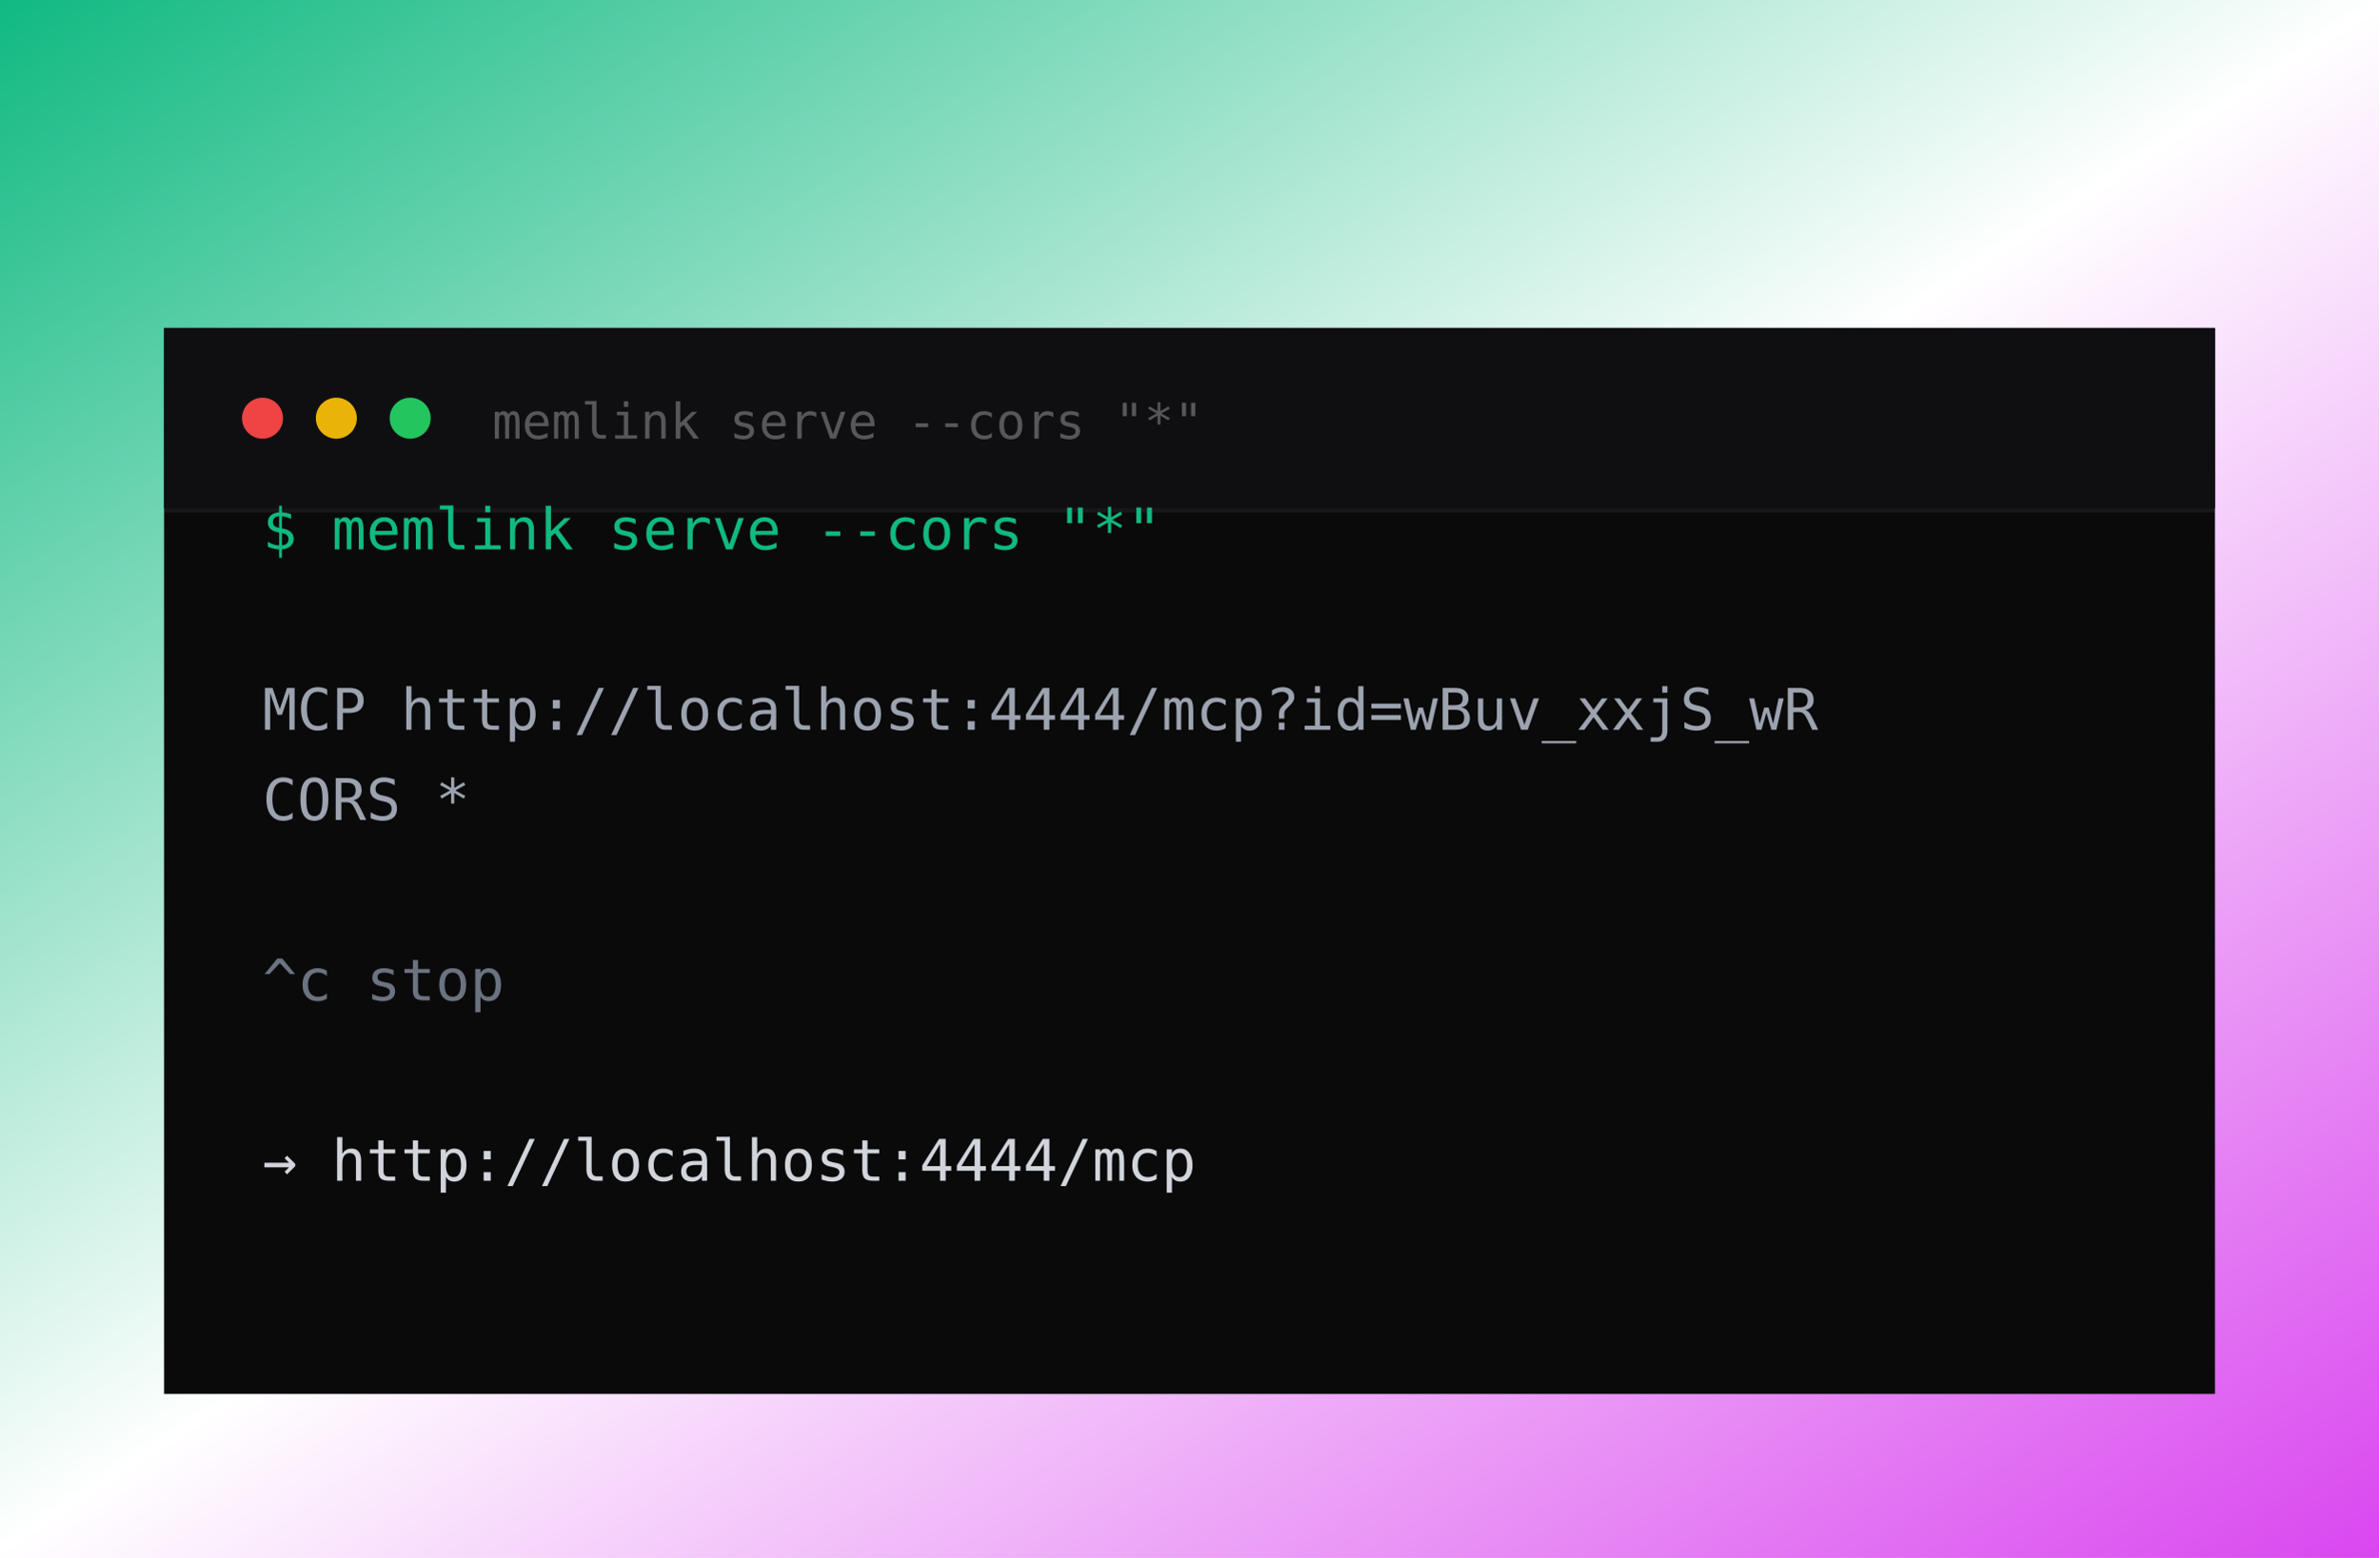
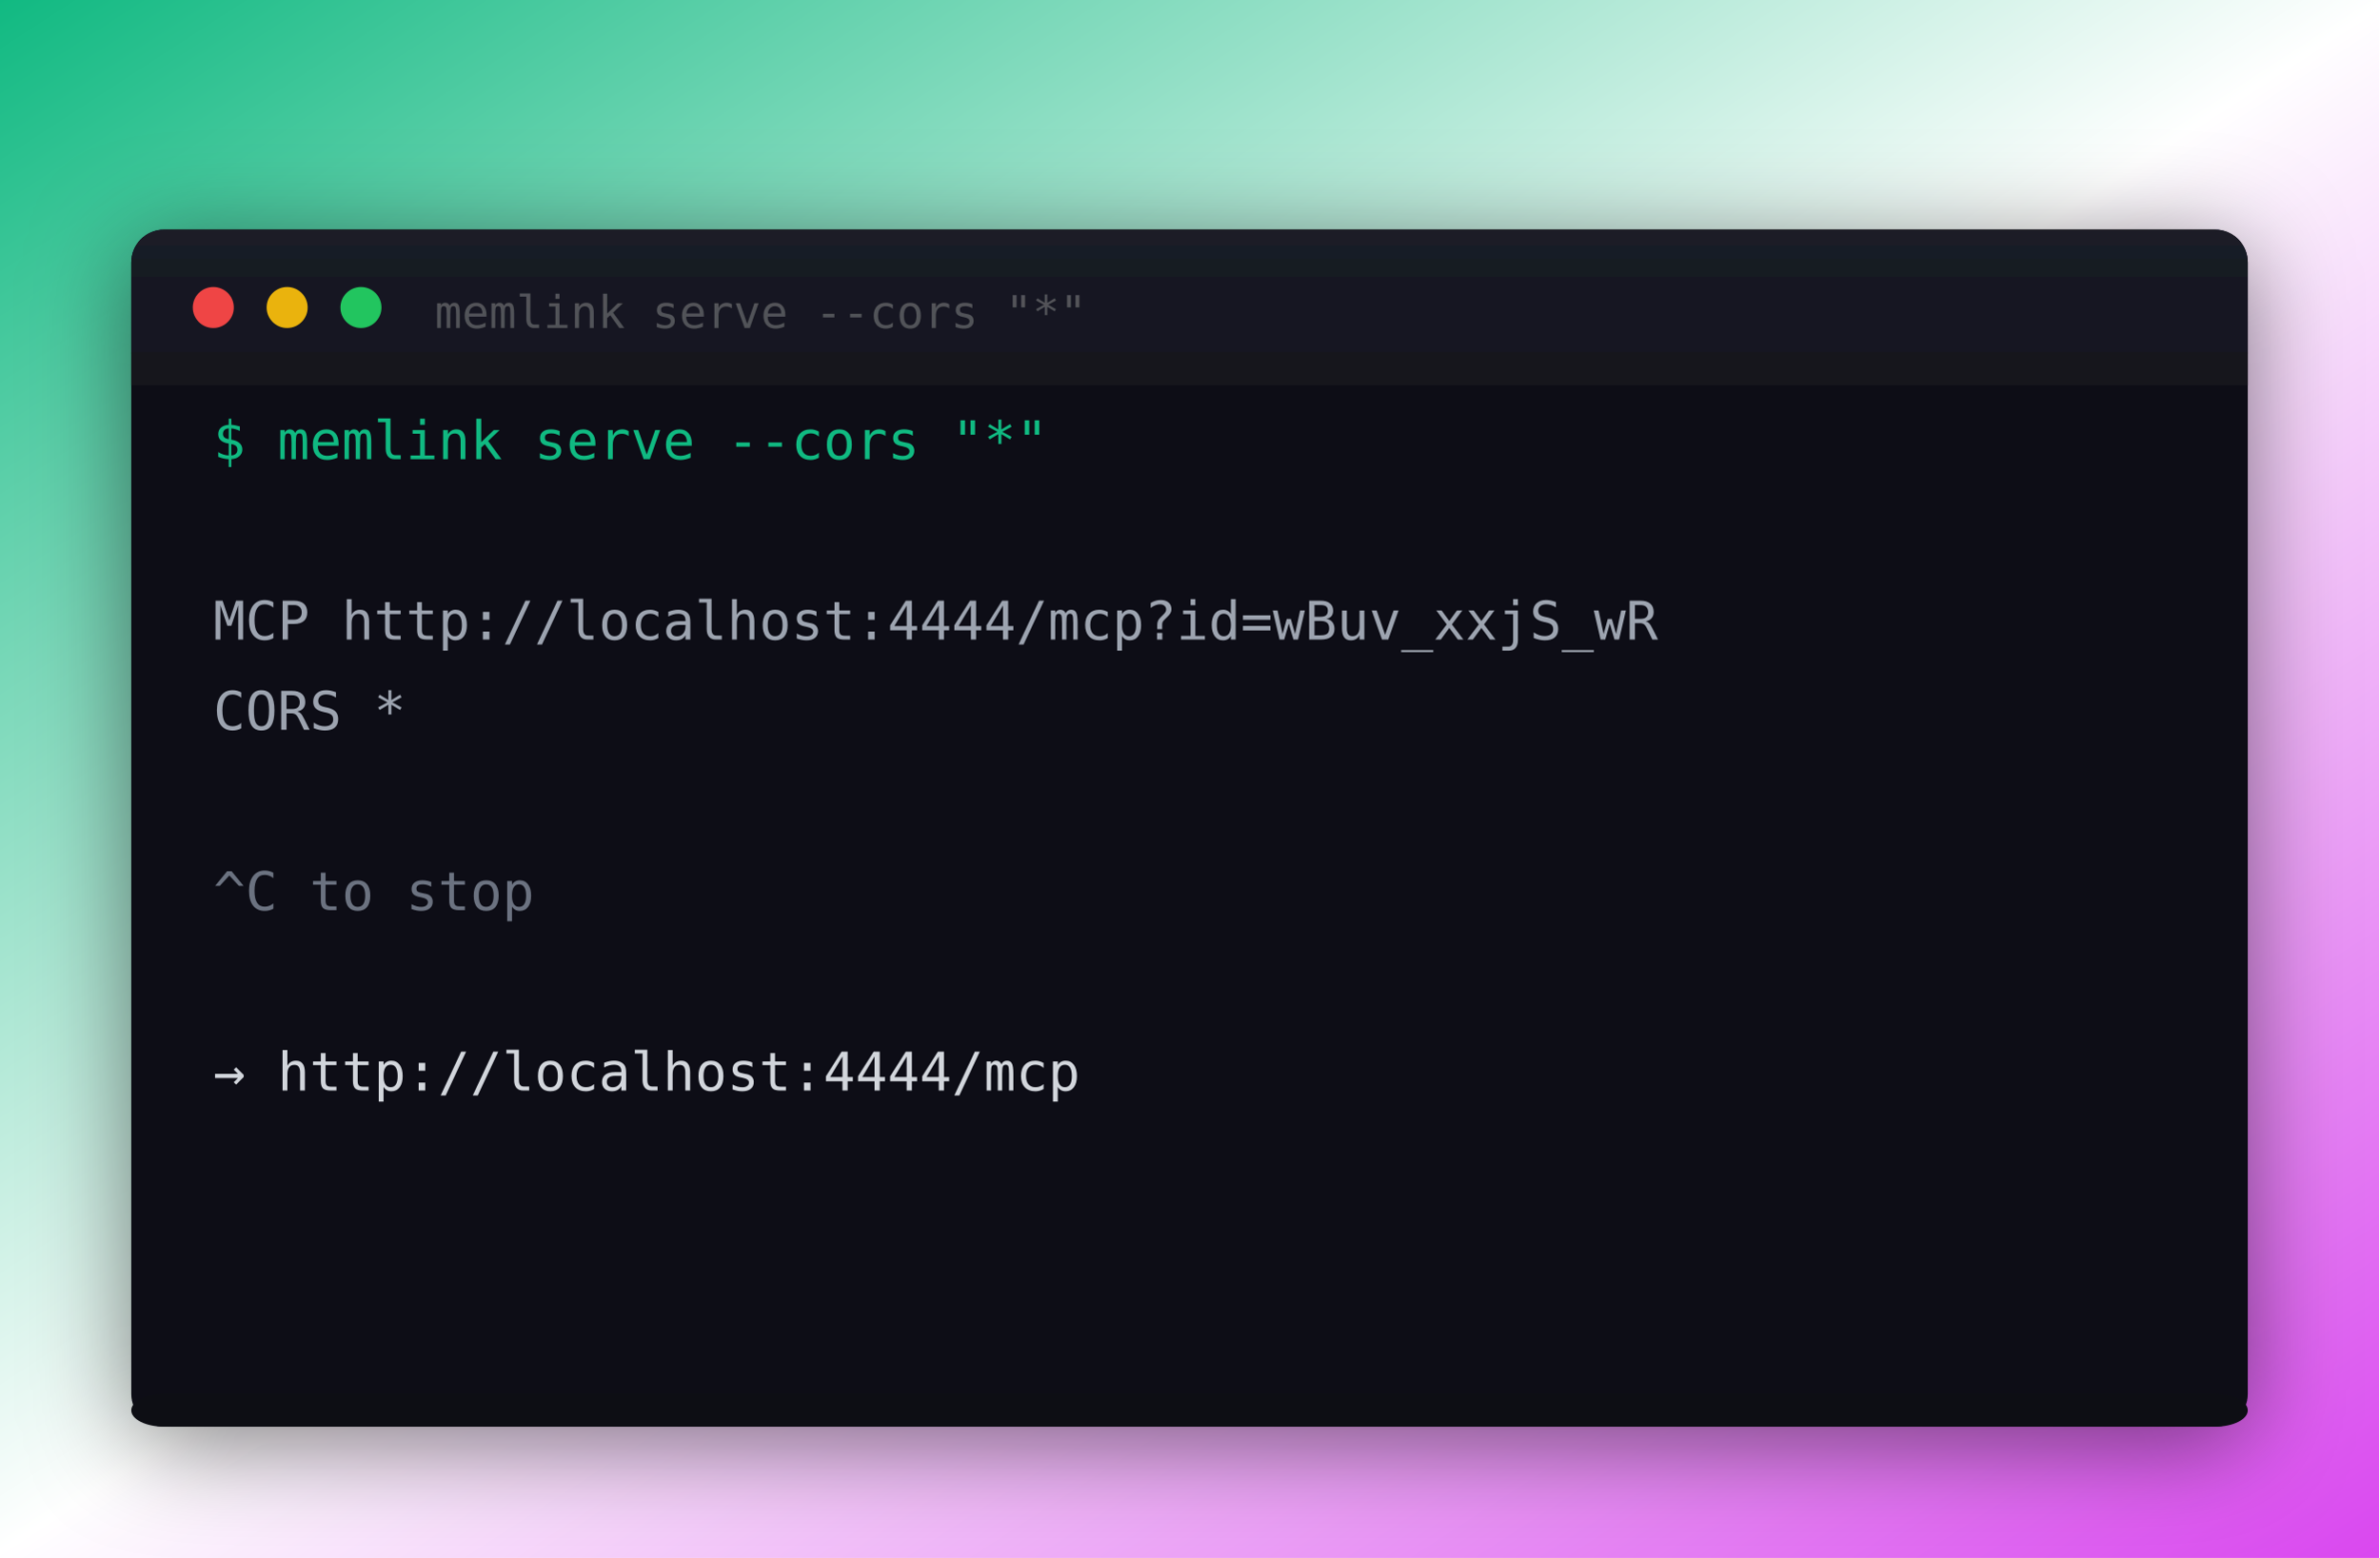
<svg xmlns="http://www.w3.org/2000/svg" width="580" height="380" viewBox="0 0 580 380">
  <defs>
+     <filter id="shadow" x="-10%" y="-10%" width="130%" height="130%">
+       <feDropShadow dx="0" dy="4" stdDeviation="12" flood-color="#000000" flood-opacity="0.5" />
+     </filter>
+     <linearGradient id="titlebar" x1="0%" y1="0%" x2="0%" y2="100%">
+       <stop offset="0%" stop-color="#1a1b26" />
+       <stop offset="100%" stop-color="#15161e" />
+     </linearGradient>
    <linearGradient id="bg" x1="0%" y1="0%" x2="100%" y2="100%">
      <stop offset="0%" stop-color="#10B981" />
      <stop offset="50%" stop-color="#FFFFFF" />
      <stop offset="100%" stop-color="#D946EF" />
    </linearGradient>
  </defs>
-   <rect width="580" height="380" fill="url(#bg)" />
-   <rect x="40" y="80" width="500" height="260" fill="#0A0A0B" />
-   <rect x="40" y="80" width="500" height="44" fill="#0F0F12" />
-   <rect x="40" y="124" width="500" height="1" fill="rgba(255,255,255,0.06)" />
-   <circle cx="64" cy="102" r="5" fill="#EF4444" />
-   <circle cx="82" cy="102" r="5" fill="#EAB308" />
-   <circle cx="100" cy="102" r="5" fill="#22C55E" />
-   <text x="120" y="107" font-family="'SF Mono','Cascadia Code',monospace" font-size="12" fill="rgba(255,255,255,0.3)">memlink serve --cors "*"</text>
+   <rect width="580" height="380" fill="url(#bg)" rx="0" />
+   <g filter="url(#shadow)">
+     <rect x="32" y="56" width="516" height="292" rx="8" fill="#0D0E14" />
+     <rect x="32" y="56" width="516" height="38" rx="8" fill="url(#titlebar)" />
+     <rect x="32" y="86" width="516" height="8" fill="#15161e" />
+     <circle cx="52" cy="75" r="5" fill="#EF4444" />
+     <circle cx="70" cy="75" r="5" fill="#EAB308" />
+     <circle cx="88" cy="75" r="5" fill="#22C55E" />
+     <text x="106" y="80" font-family="'SF Mono','Cascadia Code',monospace" font-size="11" fill="rgba(255,255,255,0.25)">memlink serve --cors "*"</text>
+   </g>
  <g>
-     <text x="64" y="134" font-family="'SF Mono','Cascadia Code',monospace" font-size="14" fill="#10B981">$ memlink serve --cors "*"</text>
-     <text x="64" y="156" font-family="'SF Mono','Cascadia Code',monospace" font-size="14" fill="transparent" />
-     <text x="64" y="178" font-family="'SF Mono','Cascadia Code',monospace" font-size="14" fill="#9CA3AF">  MCP     http://localhost:4444/mcp?id=wBuv_xxjS_wR</text>
-     <text x="64" y="200" font-family="'SF Mono','Cascadia Code',monospace" font-size="14" fill="#9CA3AF">  CORS   *</text>
-     <text x="64" y="222" font-family="'SF Mono','Cascadia Code',monospace" font-size="14" fill="transparent" />
-     <text x="64" y="244" font-family="'SF Mono','Cascadia Code',monospace" font-size="14" fill="#6B7280">  ^c stop</text>
-     <text x="64" y="266" font-family="'SF Mono','Cascadia Code',monospace" font-size="14" fill="transparent" />
-     <text x="64" y="288" font-family="'SF Mono','Cascadia Code',monospace" font-size="14" fill="#D1D5DB">→ http://localhost:4444/mcp</text>
-     <text x="64" y="310" font-family="'SF Mono','Cascadia Code',monospace" font-size="14" fill="transparent" />
+     <text x="52" y="112" font-family="'SF Mono','Cascadia Code','JetBrains Mono',monospace" font-size="13" fill="#10B981">$ memlink serve --cors "*"</text>
+     <text x="52" y="134" font-family="'SF Mono','Cascadia Code','JetBrains Mono',monospace" font-size="13" fill="transparent" />
+     <text x="52" y="156" font-family="'SF Mono','Cascadia Code','JetBrains Mono',monospace" font-size="13" fill="#9CA3AF">  MCP     http://localhost:4444/mcp?id=wBuv_xxjS_wR</text>
+     <text x="52" y="178" font-family="'SF Mono','Cascadia Code','JetBrains Mono',monospace" font-size="13" fill="#9CA3AF">  CORS    *                                </text>
+     <text x="52" y="200" font-family="'SF Mono','Cascadia Code','JetBrains Mono',monospace" font-size="13" fill="transparent" />
+     <text x="52" y="222" font-family="'SF Mono','Cascadia Code','JetBrains Mono',monospace" font-size="13" fill="#6B7280">  ^C to stop                              </text>
+     <text x="52" y="244" font-family="'SF Mono','Cascadia Code','JetBrains Mono',monospace" font-size="13" fill="transparent" />
+     <text x="52" y="266" font-family="'SF Mono','Cascadia Code','JetBrains Mono',monospace" font-size="13" fill="#D1D5DB">  → http://localhost:4444/mcp              </text>
+     <text x="52" y="288" font-family="'SF Mono','Cascadia Code','JetBrains Mono',monospace" font-size="13" fill="transparent" />
  </g>
+   <rect x="32" y="340" width="516" height="8" rx="8" fill="#0D0E14" />
</svg>
